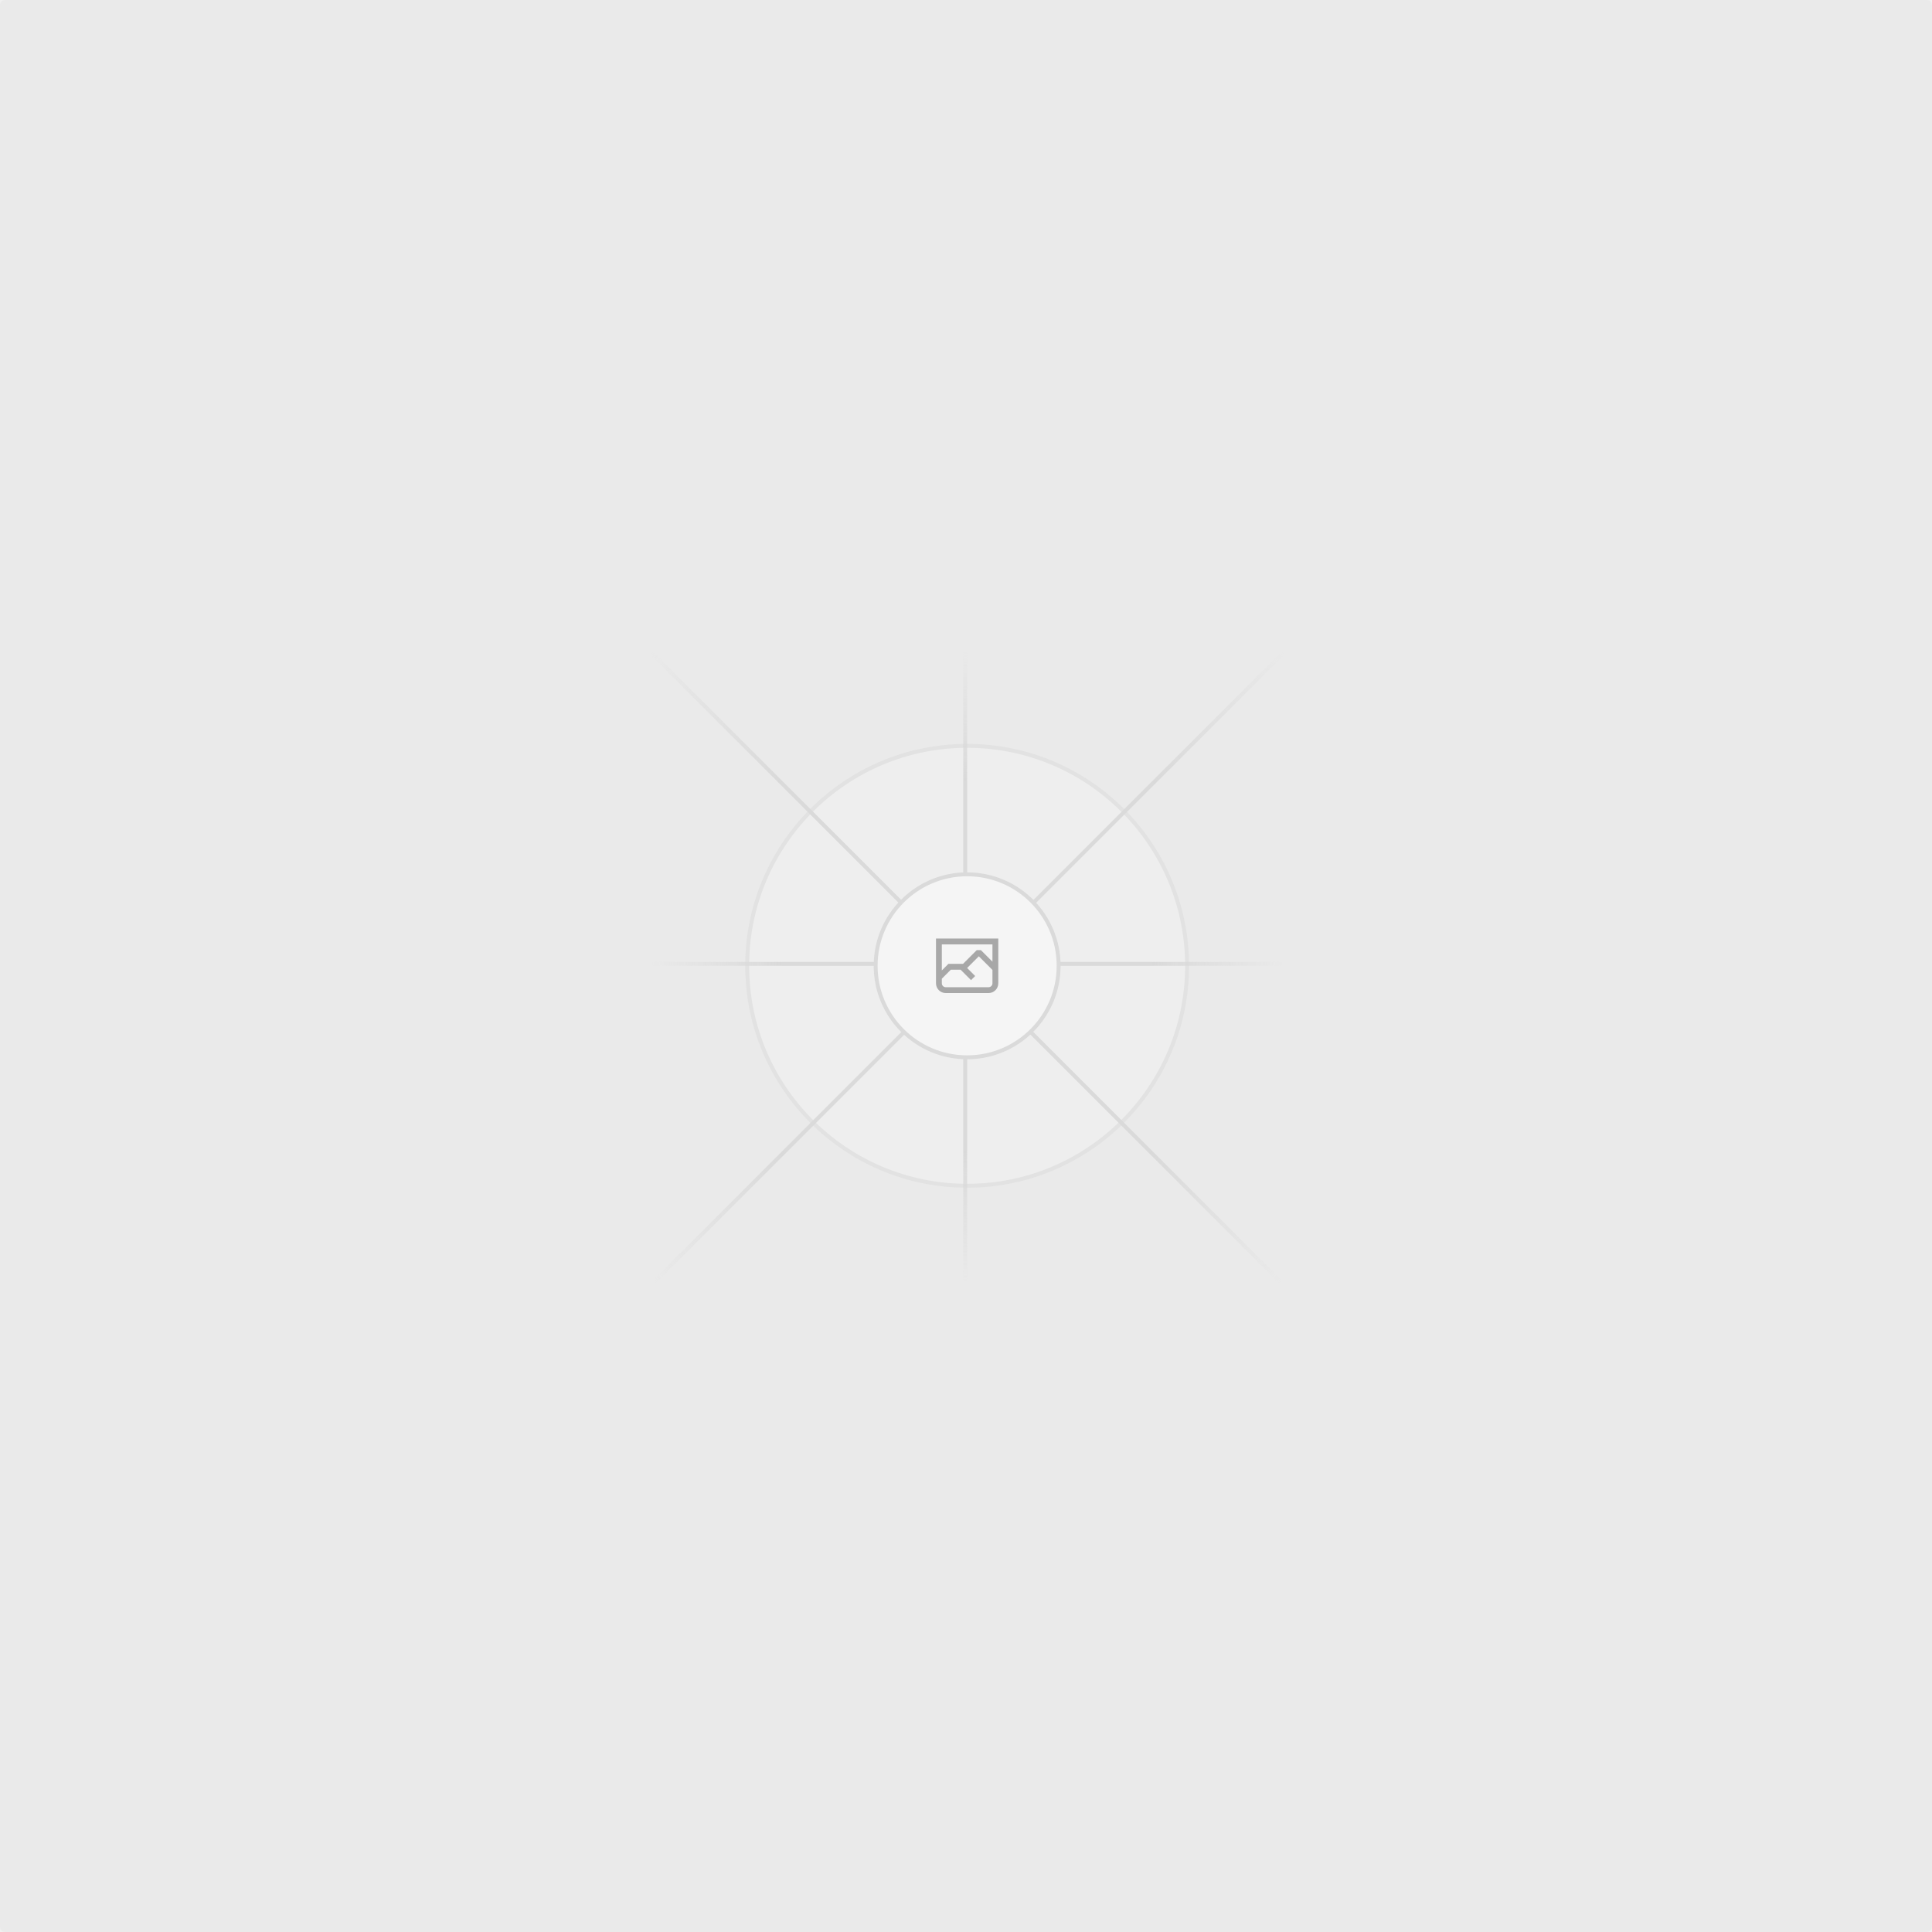
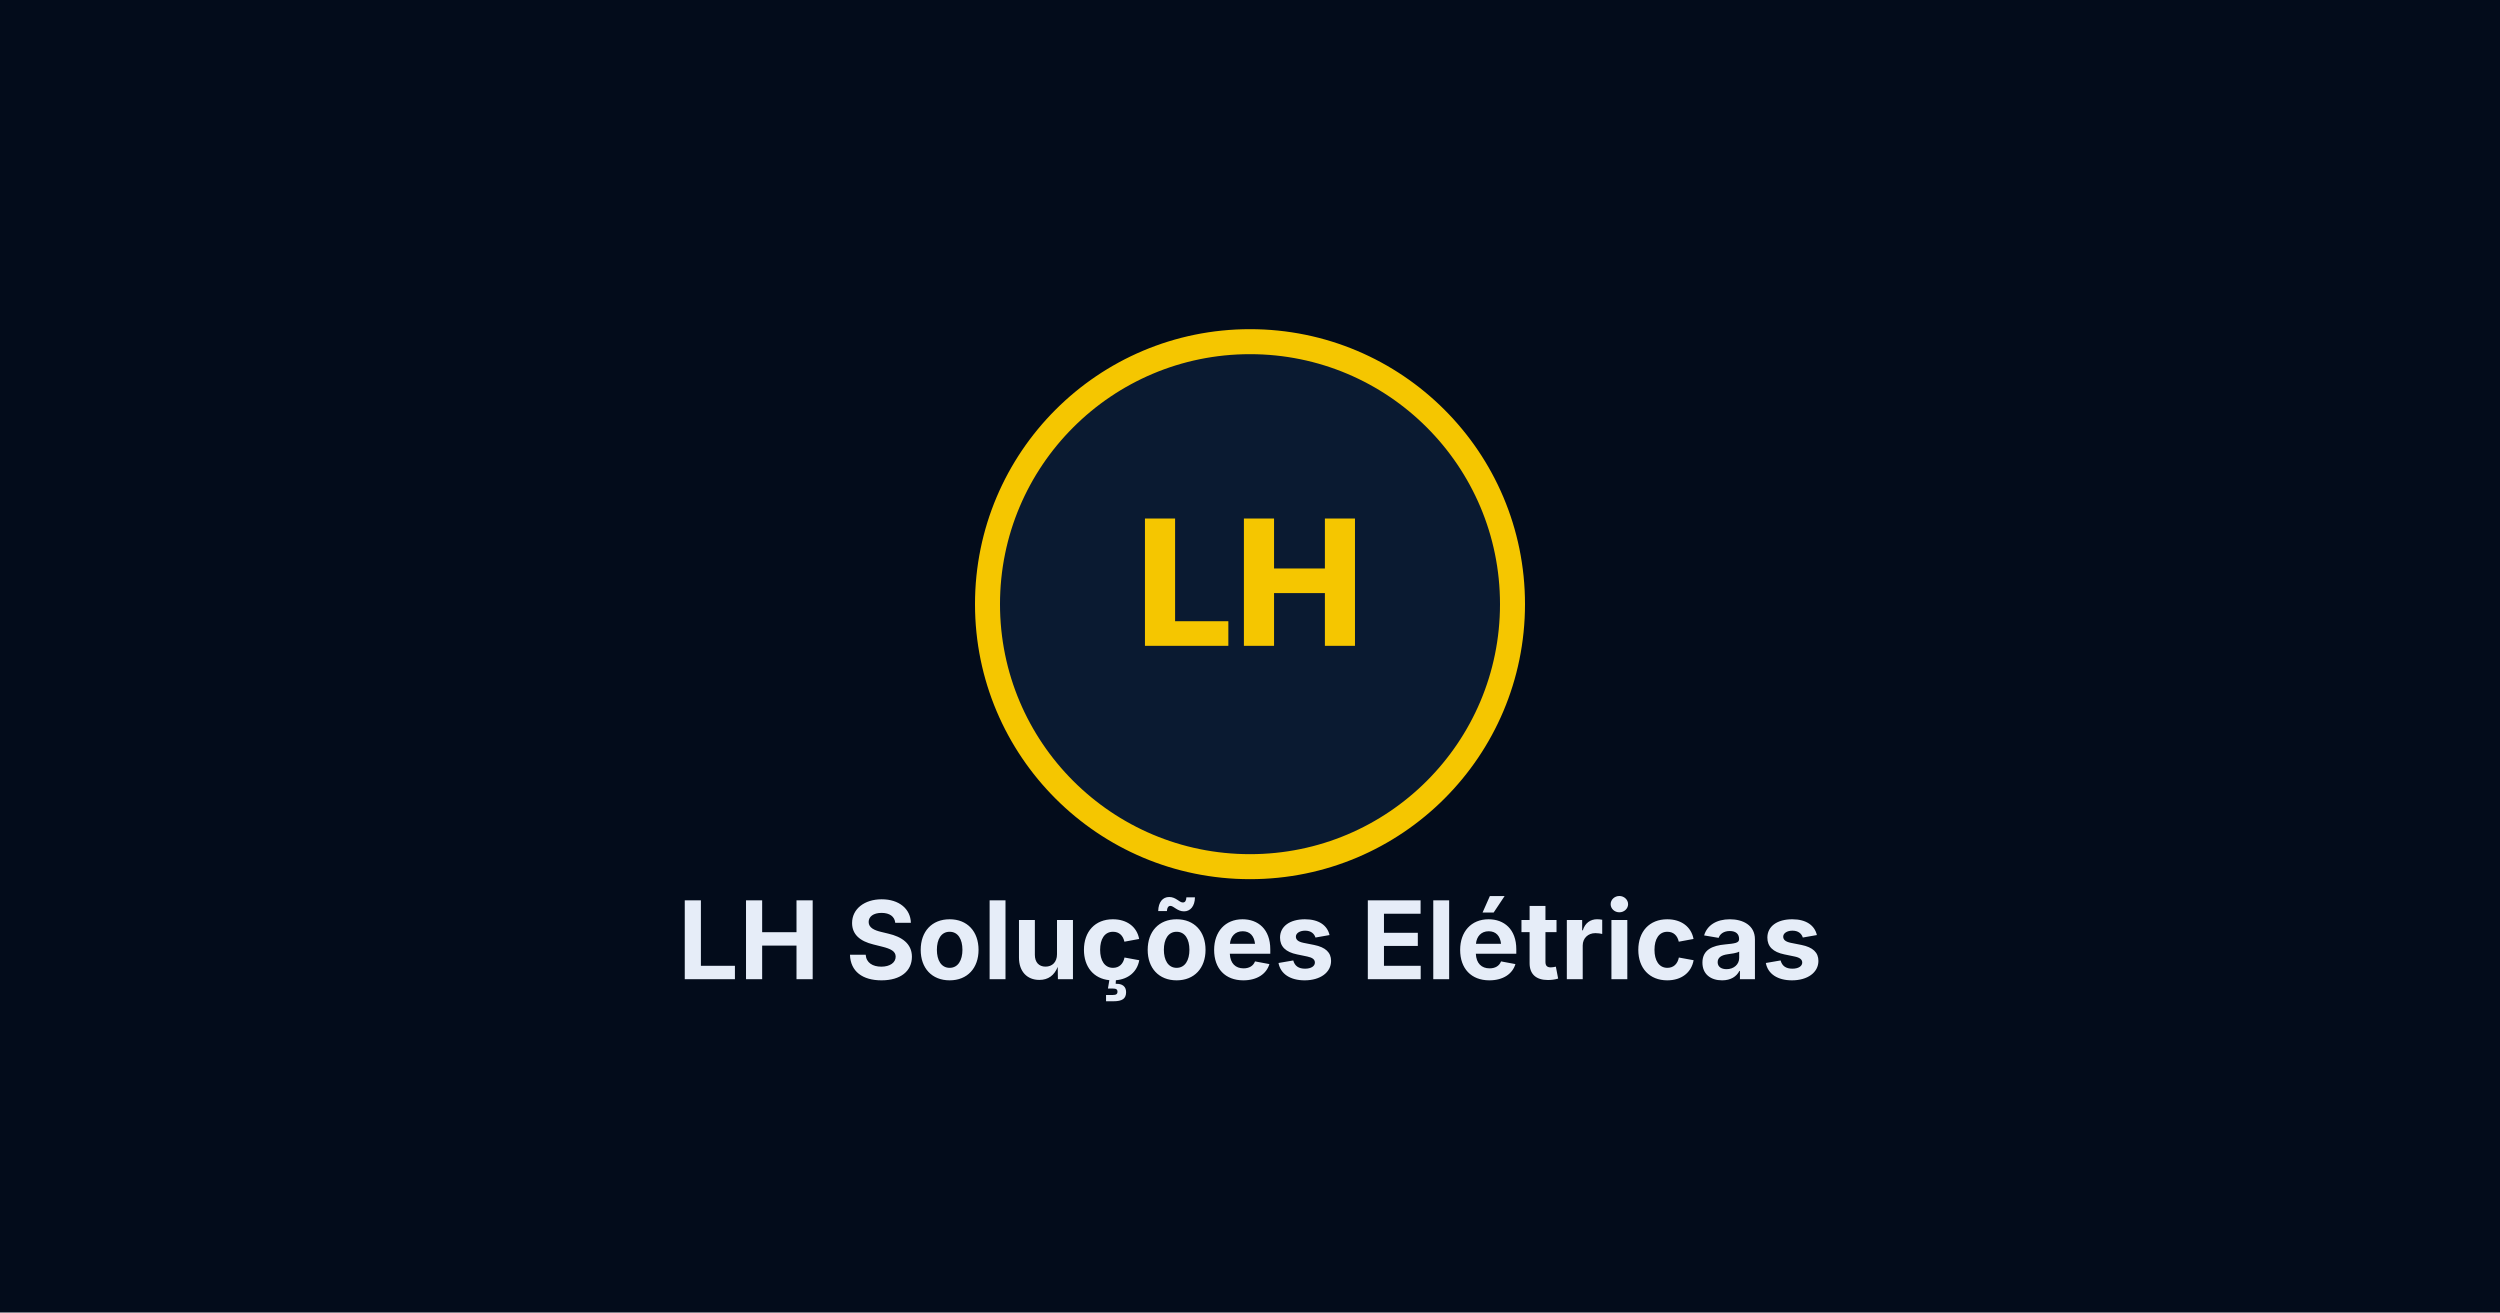
- <svg xmlns="http://www.w3.org/2000/svg" width="1200" height="1200" fill="none">
-   <rect width="1200" height="1200" fill="#EAEAEA" rx="3" />
-   <g opacity=".5">
-     <g opacity=".5">
-       <path fill="#FAFAFA" d="M600.709 736.5c-75.454 0-136.621-61.167-136.621-136.62 0-75.454 61.167-136.621 136.621-136.621 75.453 0 136.62 61.167 136.62 136.621 0 75.453-61.167 136.62-136.62 136.62Z" />
-       <path stroke="#C9C9C9" stroke-width="2.418" d="M600.709 736.5c-75.454 0-136.621-61.167-136.621-136.62 0-75.454 61.167-136.621 136.621-136.621 75.453 0 136.62 61.167 136.62 136.621 0 75.453-61.167 136.62-136.62 136.62Z" />
-     </g>
-     <path stroke="url(#a)" stroke-width="2.418" d="M0-1.209h553.581" transform="scale(1 -1) rotate(45 1163.11 91.165)" />
-     <path stroke="url(#b)" stroke-width="2.418" d="M404.846 598.671h391.726" />
-     <path stroke="url(#c)" stroke-width="2.418" d="M599.5 795.742V404.017" />
-     <path stroke="url(#d)" stroke-width="2.418" d="m795.717 796.597-391.441-391.44" />
-     <path fill="#fff" d="M600.709 656.704c-31.384 0-56.825-25.441-56.825-56.824 0-31.384 25.441-56.825 56.825-56.825 31.383 0 56.824 25.441 56.824 56.825 0 31.383-25.441 56.824-56.824 56.824Z" />
-     <g clip-path="url(#e)">
-       <path fill="#666" fill-rule="evenodd" d="M616.426 586.58h-31.434v16.176l3.553-3.554.531-.531h9.068l.074-.074 8.463-8.463h2.565l7.18 7.181V586.58Zm-15.715 14.654 3.698 3.699 1.283 1.282-2.565 2.565-1.282-1.283-5.2-5.199h-6.066l-5.514 5.514-.073.073v2.876a2.418 2.418 0 0 0 2.418 2.418h26.598a2.418 2.418 0 0 0 2.418-2.418v-8.317l-8.463-8.463-7.181 7.181-.071.072Zm-19.347 5.442v4.085a6.045 6.045 0 0 0 6.046 6.045h26.598a6.044 6.044 0 0 0 6.045-6.045v-7.108l1.356-1.355-1.282-1.283-.074-.073v-17.989h-38.689v23.43l-.146.146.146.147Z" clip-rule="evenodd" />
-     </g>
-     <path stroke="#C9C9C9" stroke-width="2.418" d="M600.709 656.704c-31.384 0-56.825-25.441-56.825-56.824 0-31.384 25.441-56.825 56.825-56.825 31.383 0 56.824 25.441 56.824 56.825 0 31.383-25.441 56.824-56.824 56.824Z" />
-   </g>
-   <defs>
-     <linearGradient id="a" x1="554.061" x2="-.48" y1=".083" y2=".087" gradientUnits="userSpaceOnUse">
-       <stop stop-color="#C9C9C9" stop-opacity="0" />
-       <stop offset=".208" stop-color="#C9C9C9" />
-       <stop offset=".792" stop-color="#C9C9C9" />
-       <stop offset="1" stop-color="#C9C9C9" stop-opacity="0" />
-     </linearGradient>
-     <linearGradient id="b" x1="796.912" x2="404.507" y1="599.963" y2="599.965" gradientUnits="userSpaceOnUse">
-       <stop stop-color="#C9C9C9" stop-opacity="0" />
-       <stop offset=".208" stop-color="#C9C9C9" />
-       <stop offset=".792" stop-color="#C9C9C9" />
-       <stop offset="1" stop-color="#C9C9C9" stop-opacity="0" />
-     </linearGradient>
-     <linearGradient id="c" x1="600.792" x2="600.794" y1="403.677" y2="796.082" gradientUnits="userSpaceOnUse">
-       <stop stop-color="#C9C9C9" stop-opacity="0" />
-       <stop offset=".208" stop-color="#C9C9C9" />
-       <stop offset=".792" stop-color="#C9C9C9" />
-       <stop offset="1" stop-color="#C9C9C9" stop-opacity="0" />
-     </linearGradient>
-     <linearGradient id="d" x1="404.85" x2="796.972" y1="403.903" y2="796.02" gradientUnits="userSpaceOnUse">
-       <stop stop-color="#C9C9C9" stop-opacity="0" />
-       <stop offset=".208" stop-color="#C9C9C9" />
-       <stop offset=".792" stop-color="#C9C9C9" />
-       <stop offset="1" stop-color="#C9C9C9" stop-opacity="0" />
-     </linearGradient>
-     <clipPath id="e">
-       <path fill="#fff" d="M581.364 580.535h38.689v38.689h-38.689z" />
-     </clipPath>
-   </defs>
+ <svg xmlns="http://www.w3.org/2000/svg" width="1200" height="630" viewBox="0 0 1200 630" role="img" aria-label="Placeholder LH Soluções Elétricas">
+   <rect width="1200" height="630" fill="#030C1B" />
+   <circle cx="600" cy="290" r="126" fill="#0A1A31" stroke="#F5C600" stroke-width="12" />
+   <text x="600" y="310" text-anchor="middle" fill="#F5C600" font-family="Inter, Arial, sans-serif" font-size="84" font-weight="800">LH</text>
+   <text x="600" y="470" text-anchor="middle" fill="#E6EDF8" font-family="Inter, Arial, sans-serif" font-size="52" font-weight="700">LH Soluções Elétricas</text>
</svg>
